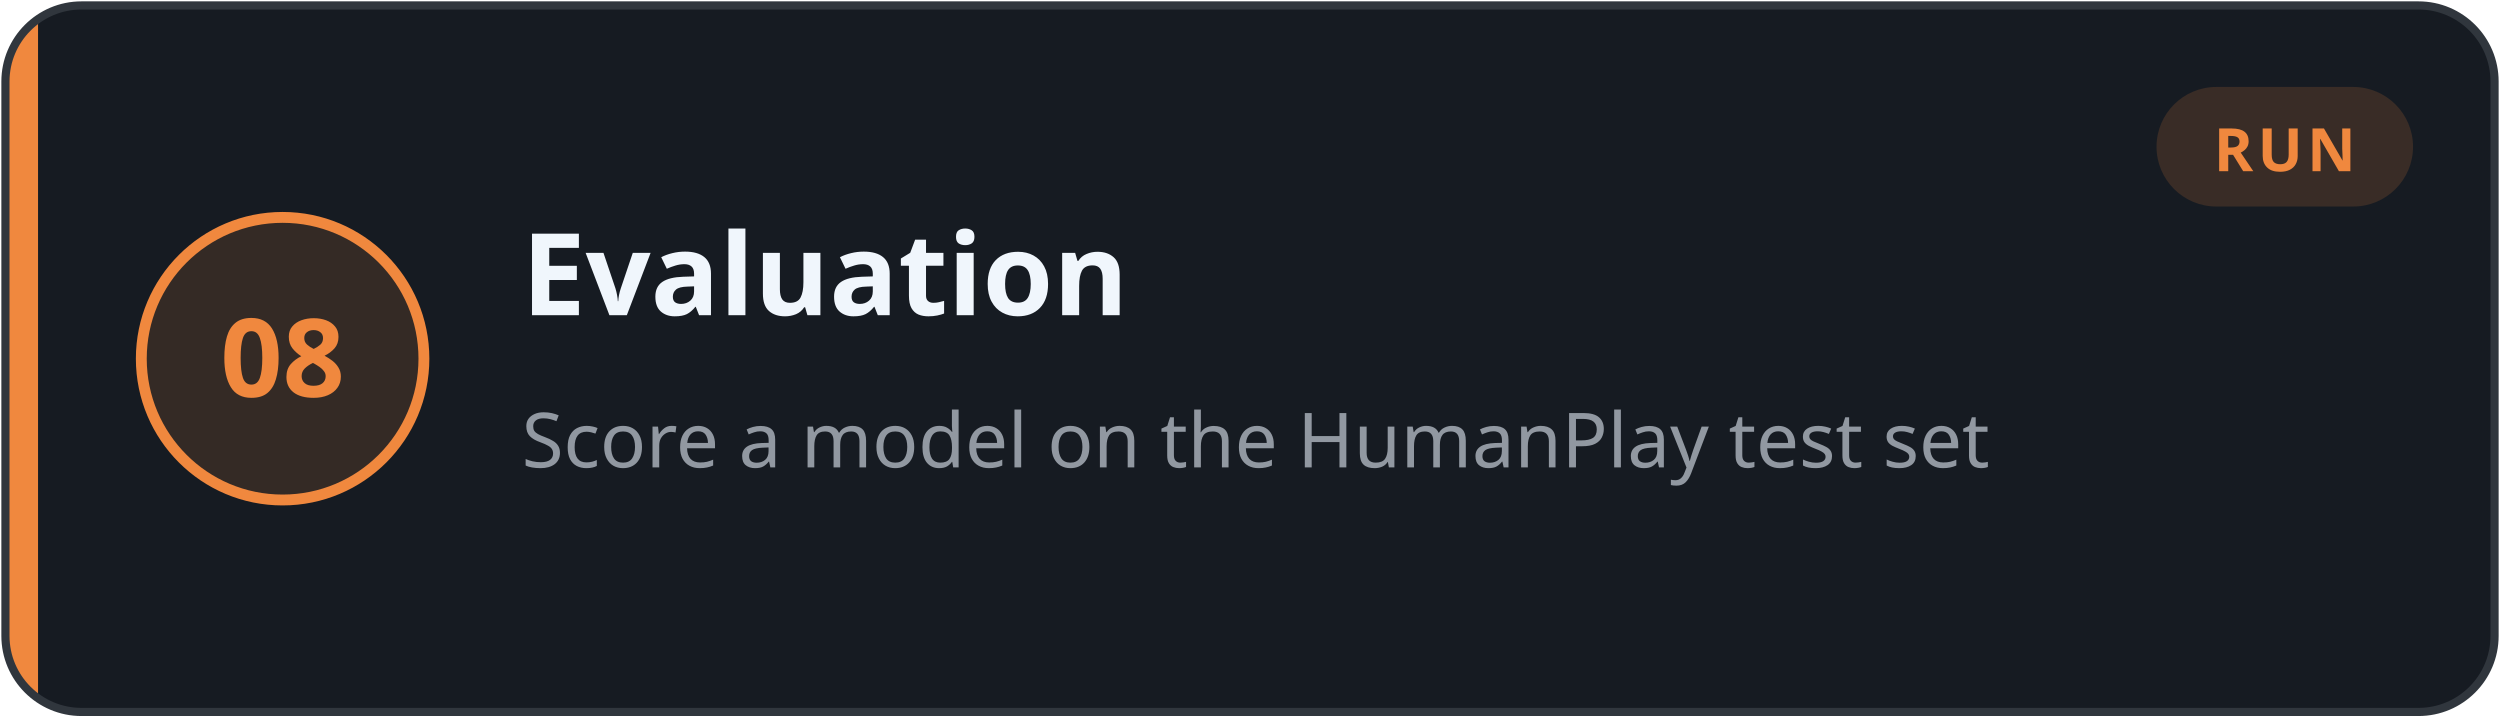
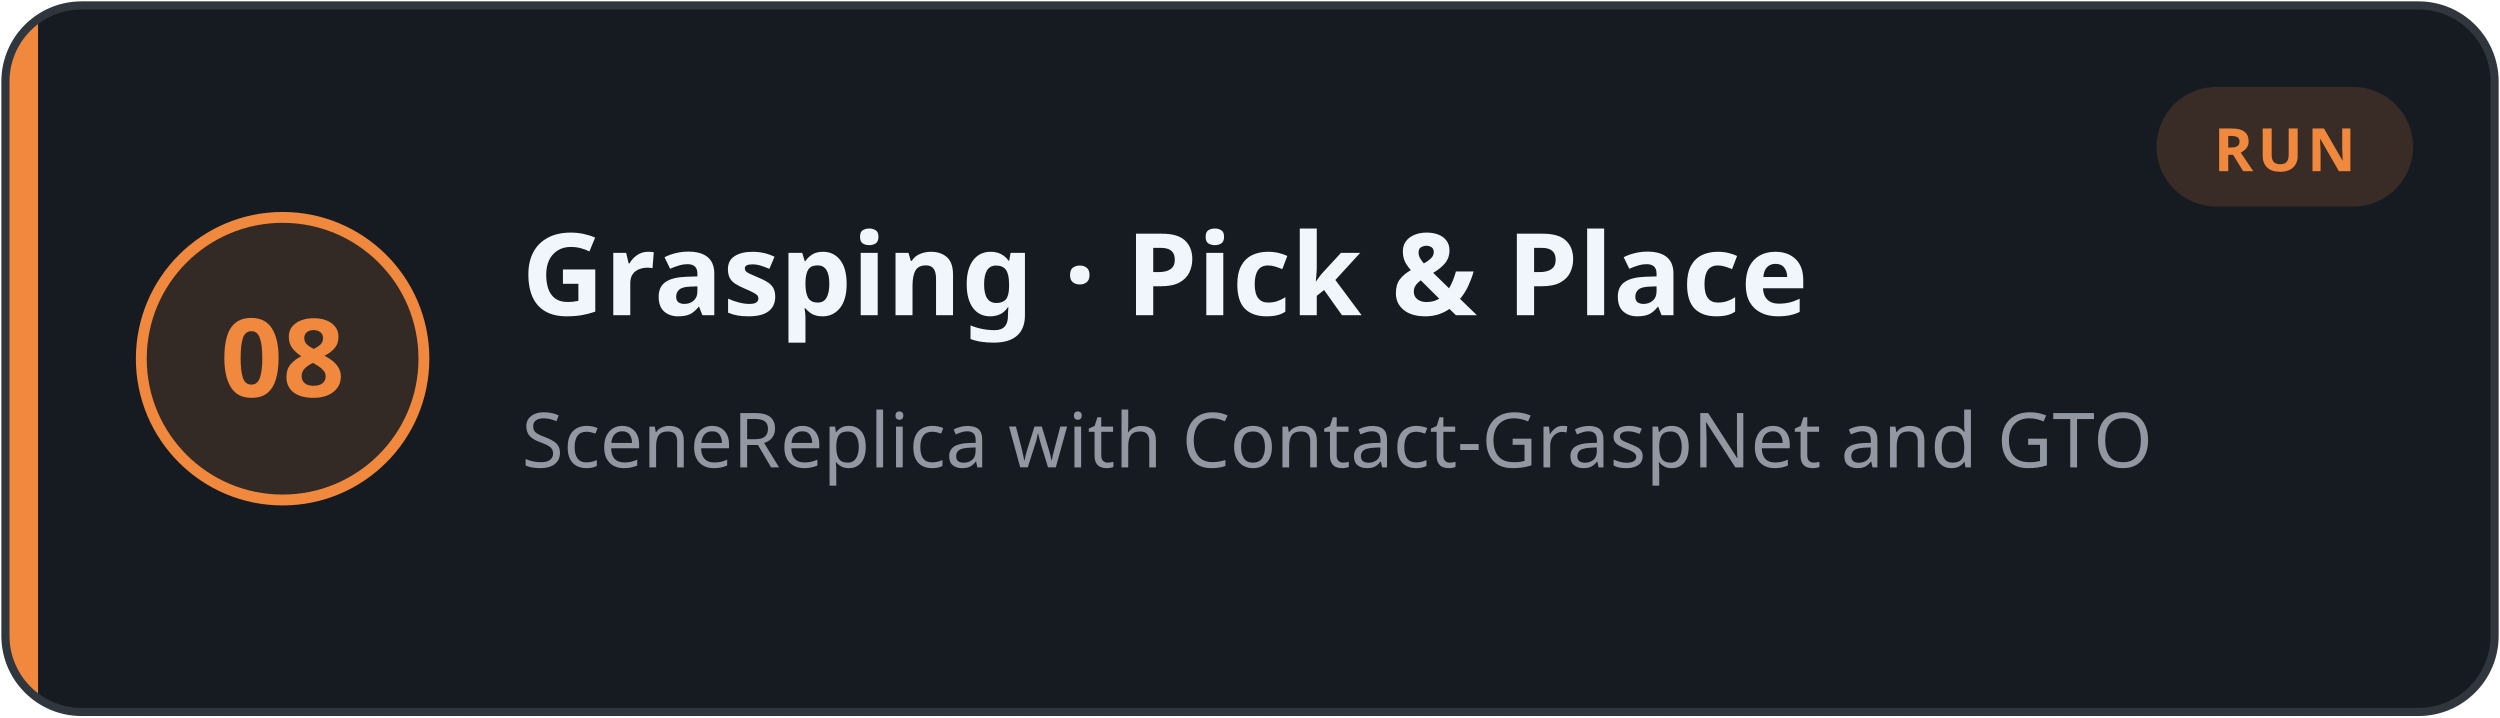
<svg xmlns="http://www.w3.org/2000/svg" width="460" height="132" viewBox="0 0 460 132">
  <defs>
    <clipPath id="card">
      <rect x="1" y="1" width="458" height="130" rx="14" />
    </clipPath>
  </defs>
  <rect x="1" y="1" width="458" height="130" rx="14" fill="#161b22" />
  <rect x="0" y="0" width="7" height="132" fill="#f0883e" clip-path="url(#card)" />
  <rect x="1" y="1" width="458" height="130" rx="14" fill="none" stroke="#30363d" stroke-width="1.5" />
  <circle cx="52" cy="66" r="26" fill="#f0883e" fill-opacity="0.14" stroke="#f0883e" stroke-width="2" />
  <text x="52" y="73" text-anchor="middle" font-family="-apple-system, BlinkMacSystemFont, 'Segoe UI', 'Noto Sans', Helvetica, Arial, sans-serif" font-size="20" font-weight="700" fill="#f0883e">08</text>
  <rect x="396.8" y="16" width="47.2" height="22" rx="11" fill="#f0883e" fill-opacity="0.16" />
  <text x="420.4" y="31.5" text-anchor="middle" font-family="-apple-system, BlinkMacSystemFont, 'Segoe UI', 'Noto Sans', Helvetica, Arial, sans-serif" font-size="11" font-weight="700" letter-spacing="0.8" fill="#f0883e">RUN</text>
-   <text x="96" y="58" font-family="-apple-system, BlinkMacSystemFont, 'Segoe UI', 'Noto Sans', Helvetica, Arial, sans-serif" font-size="21" font-weight="700" fill="#f0f6fc">Evaluation</text>
-   <text x="96" y="86" font-family="-apple-system, BlinkMacSystemFont, 'Segoe UI', 'Noto Sans', Helvetica, Arial, sans-serif" font-size="14" fill="#9198a1">Score a model on the HumanPlay test set</text>
+   <text x="96" y="58" font-family="-apple-system, BlinkMacSystemFont, 'Segoe UI', 'Noto Sans', Helvetica, Arial, sans-serif" font-size="21" font-weight="700" fill="#f0f6fc">Grasping · Pick &amp; Place</text>
+   <text x="96" y="86" font-family="-apple-system, BlinkMacSystemFont, 'Segoe UI', 'Noto Sans', Helvetica, Arial, sans-serif" font-size="14" fill="#9198a1">SceneReplica with Contact-GraspNet and GTO</text>
</svg>
